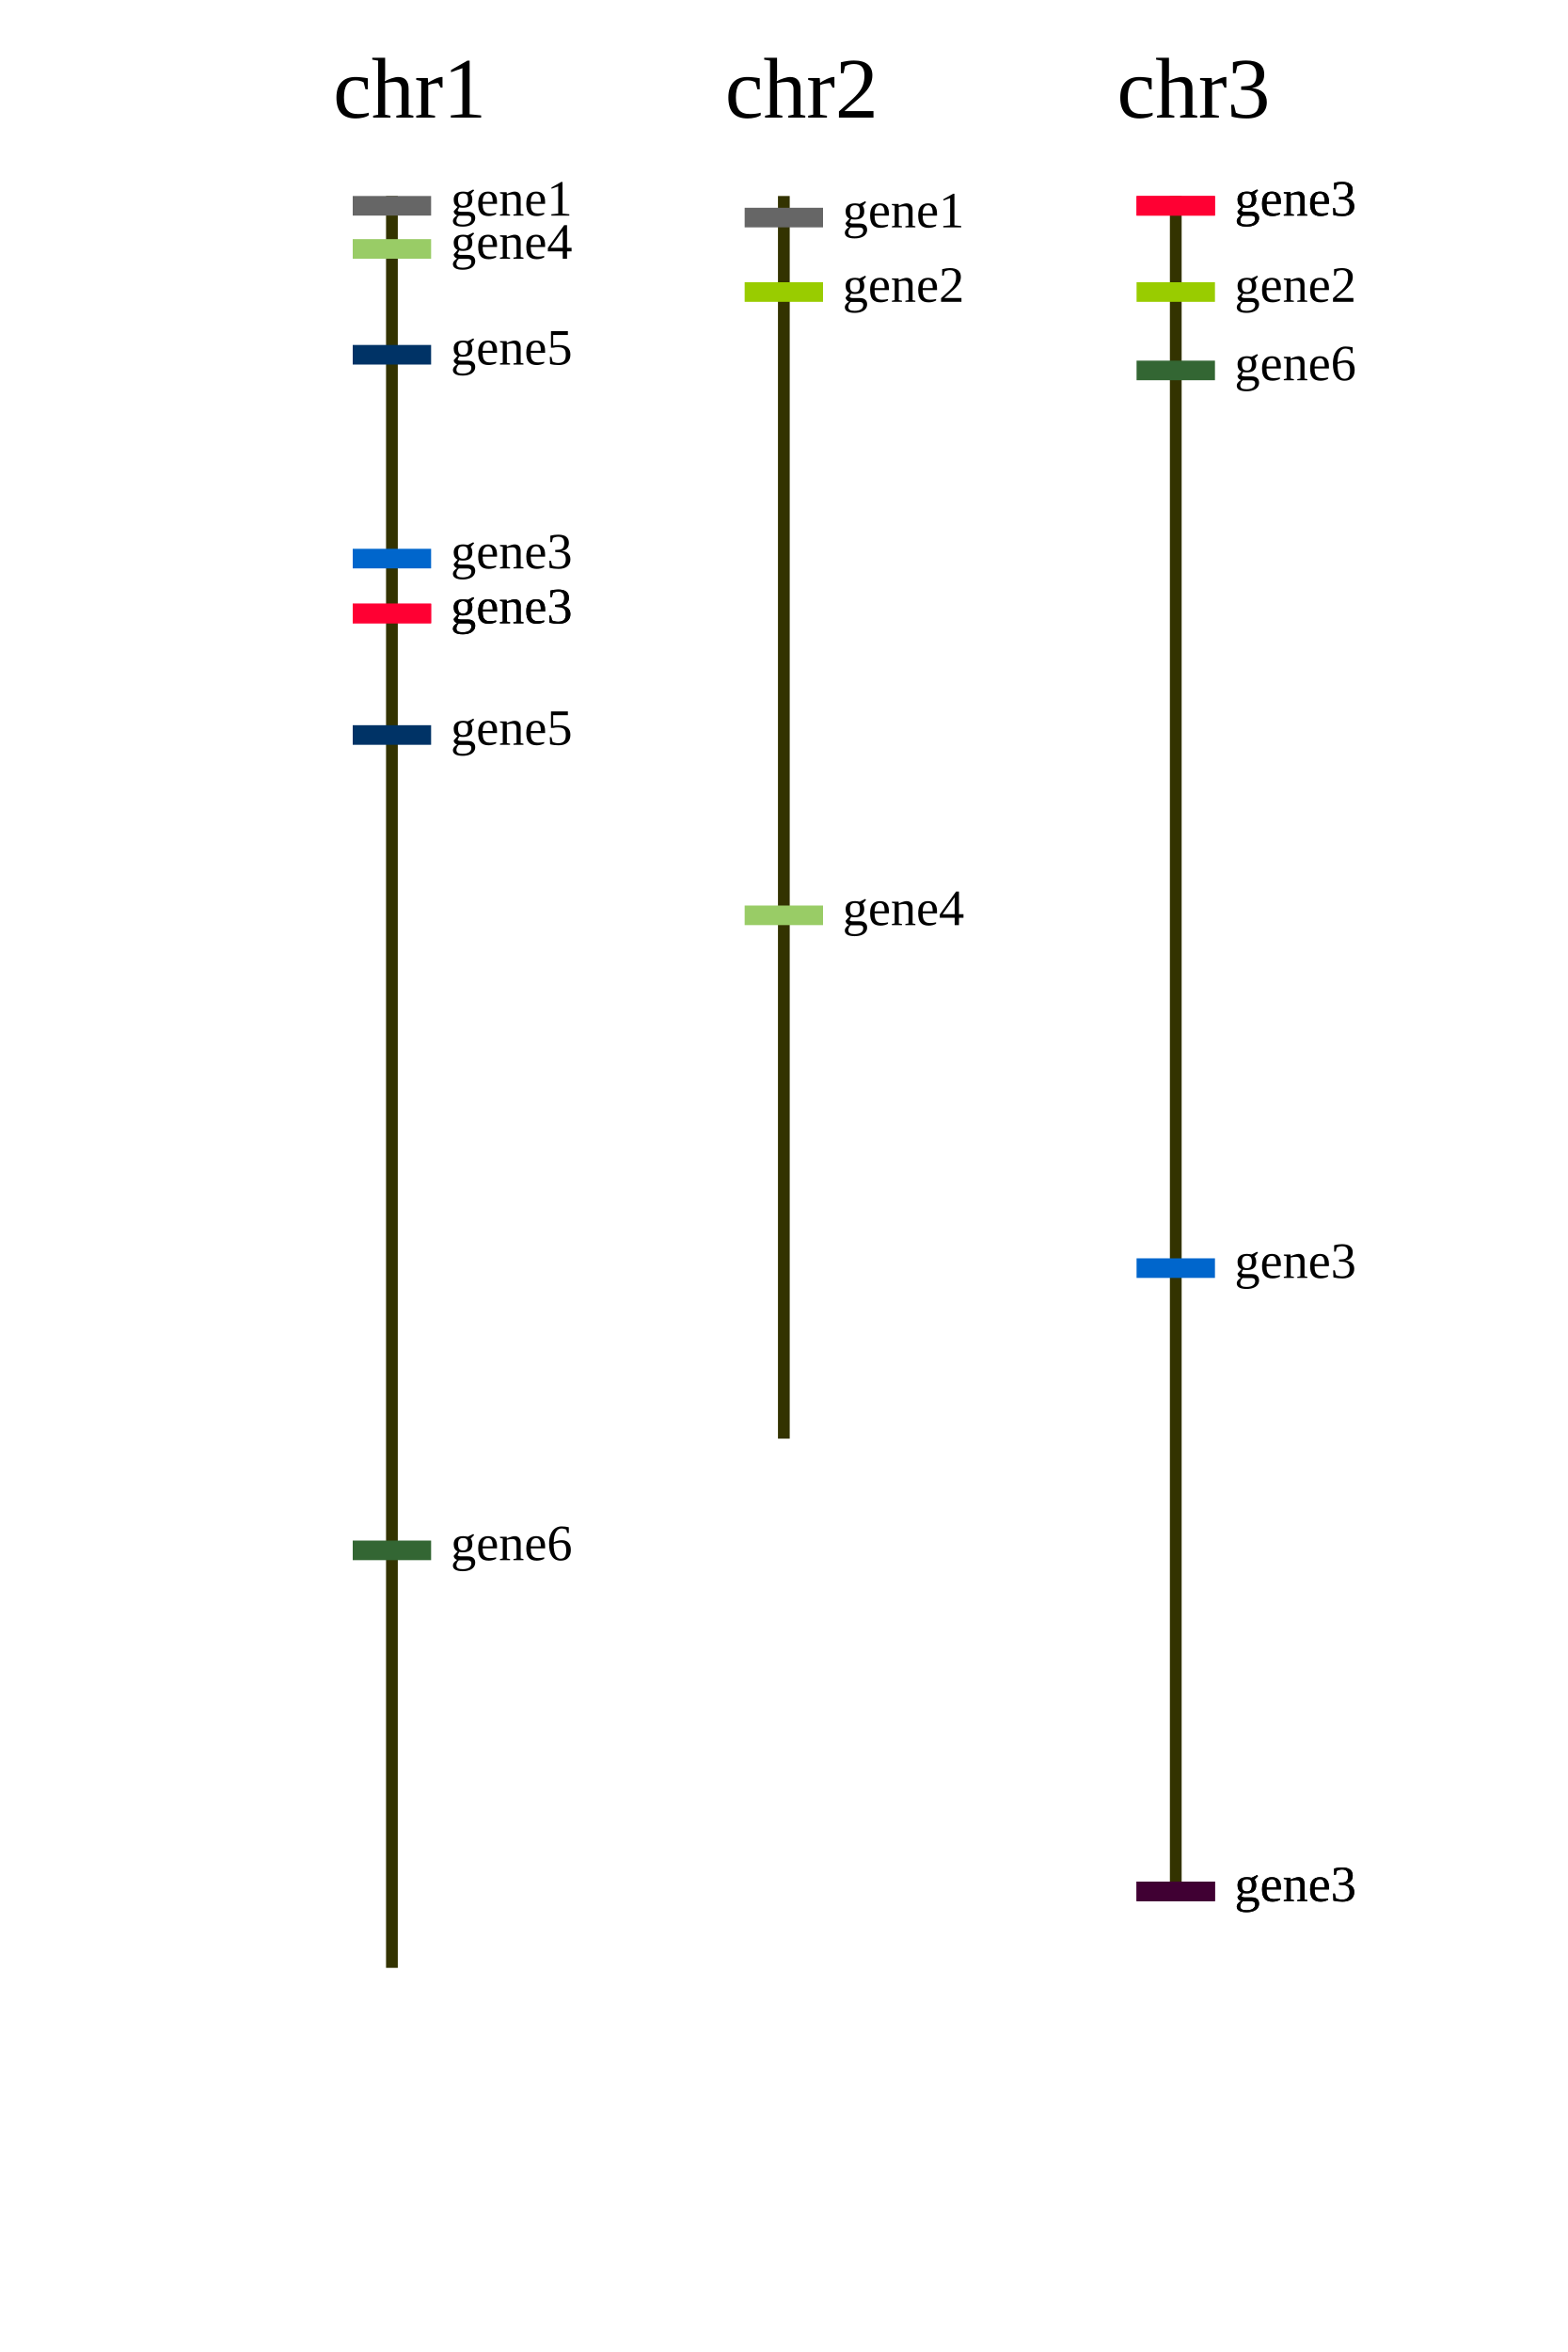
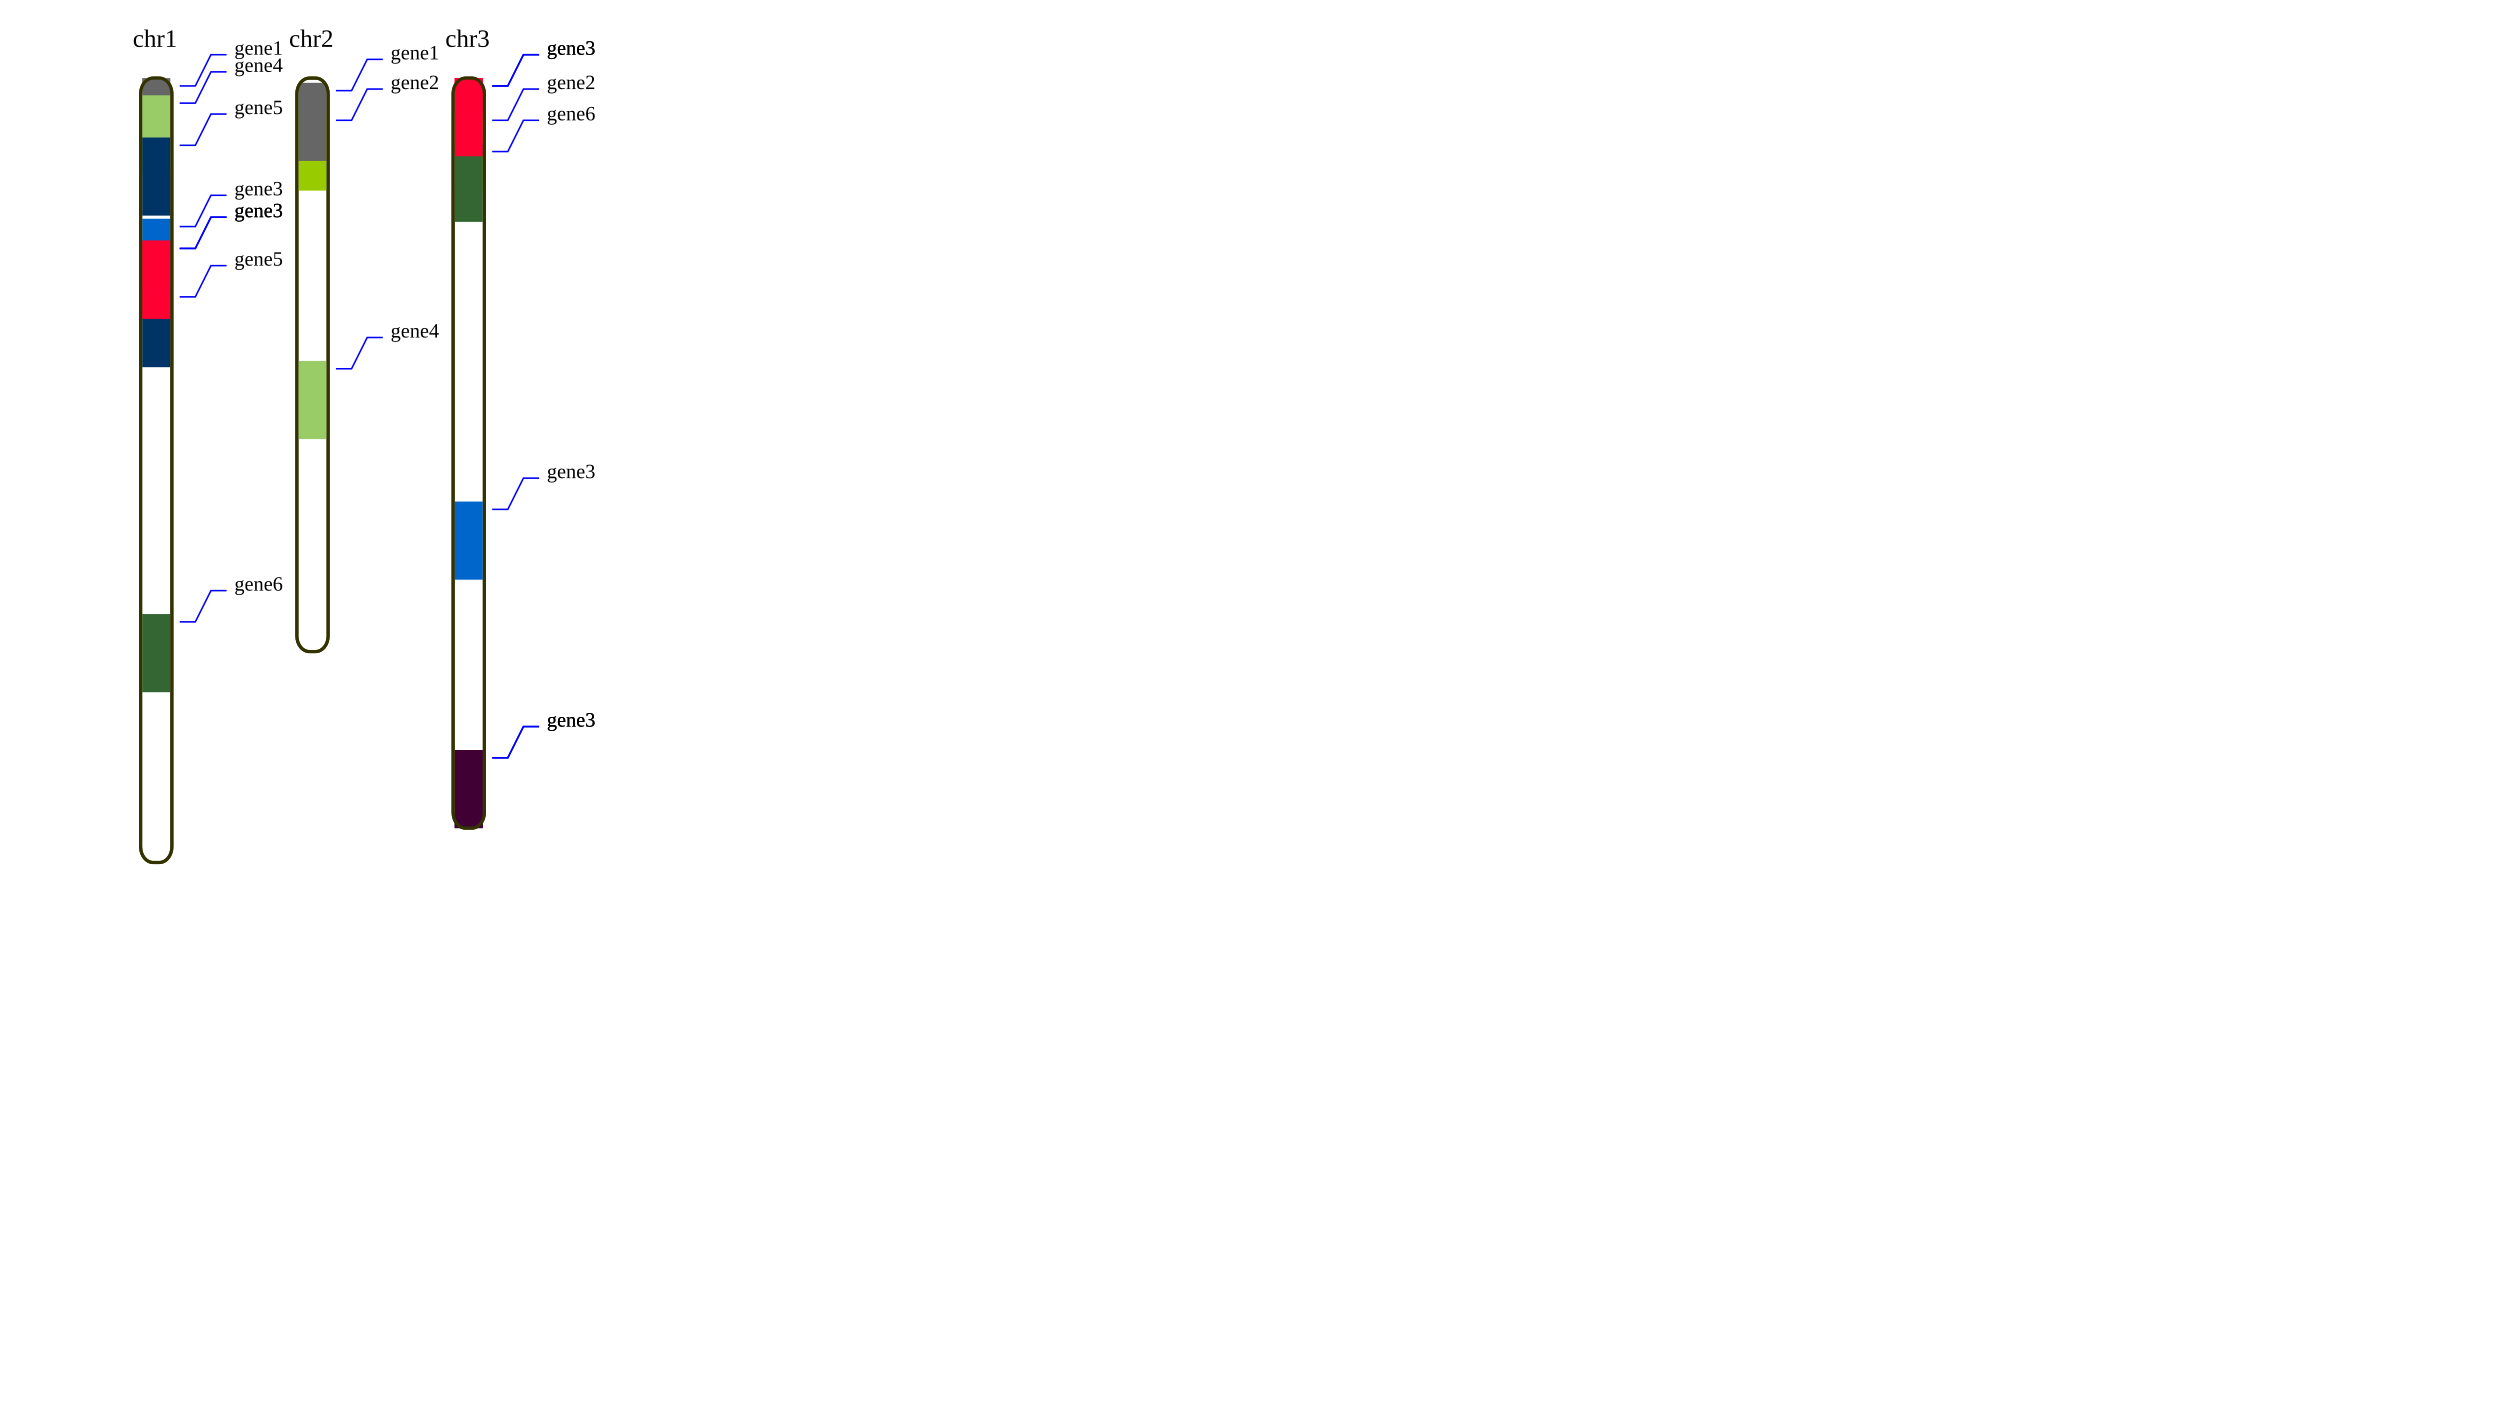
- <svg xmlns="http://www.w3.org/2000/svg" baseProfile="full" height="600px" version="1.1" width="400px">
+ <svg xmlns="http://www.w3.org/2000/svg" baseProfile="full" height="900" version="1.1" width="1600">
  <defs />
  <g id="chr1" stroke="green">
-     <line stroke="#333300" stroke-width="3px" x1="100" x2="100" y1="50" y2="502" />
-     <text fill="black" font-size="22" stroke-width="0" x="85" y="30">chr1</text>
-     <text fill="black" font-size="13" stroke-width="0" x="115" y="55">gene1</text>
-     <rect fill="#666666" height="5" stroke="black" stroke-width="0" width="20" x="90" y="50" />
-     <text fill="black" font-size="13" stroke-width="0" x="115" y="145">gene3</text>
-     <rect fill="#0066CC" height="5" stroke="black" stroke-width="0" width="20" x="90" y="140" />
-     <text fill="black" font-size="13" stroke-width="0" x="115" y="66">gene4</text>
-     <rect fill="#99CC66" height="5" stroke="black" stroke-width="0" width="20" x="90" y="61" />
-     <text fill="black" font-size="13" stroke-width="0" x="115" y="190">gene5</text>
-     <rect fill="#003366" height="5" stroke="black" stroke-width="0" width="20" x="90" y="185" />
-     <text fill="black" font-size="13" stroke-width="0" x="115" y="398">gene6</text>
-     <rect fill="#336633" height="5" stroke="black" stroke-width="0" width="20" x="90" y="393" />
-     <text fill="black" font-size="13" stroke-width="0" x="115" y="159">gene3</text>
-     <rect fill="#FF0033" height="5" stroke="black" stroke-width="0" width="20" x="90" y="154" />
-     <text fill="black" font-size="13" stroke-width="0" x="115" y="93">gene5</text>
-     <rect fill="#003366" height="5" stroke="black" stroke-width="0" width="20" x="90" y="88" />
-     <text fill="black" font-size="13" stroke-width="0" x="115" y="159">gene3</text>
-     <rect fill="#FF0033" height="5" stroke="black" stroke-width="0" width="20" x="90" y="154" />
+     <rect fill="none" height="502" rx="8px" ry="10px" stroke="#333300" stroke-width="2px" width="20" x="90" y="50" />
+     <text fill="black" font-size="16" stroke-width="0" x="85" y="30">chr1</text>
+     <polyline fill="none" points="115,55 125,55 135,35 145,35" stroke="blue" />
+     <text fill="black" font-size="13" stroke-width="0" x="150" y="35">gene1</text>
+     <rect fill="#666666" height="50" stroke="black" stroke-width="0" width="18" x="91" y="50" />
+     <polyline fill="none" points="115,145 125,145 135,125 145,125" stroke="blue" />
+     <text fill="black" font-size="13" stroke-width="0" x="150" y="125">gene3</text>
+     <rect fill="#0066CC" height="50" stroke="black" stroke-width="0" width="18" x="91" y="140" />
+     <polyline fill="none" points="115,66 125,66 135,46 145,46" stroke="blue" />
+     <text fill="black" font-size="13" stroke-width="0" x="150" y="46">gene4</text>
+     <rect fill="#99CC66" height="50" stroke="black" stroke-width="0" width="18" x="91" y="61" />
+     <polyline fill="none" points="115,190 125,190 135,170 145,170" stroke="blue" />
+     <text fill="black" font-size="13" stroke-width="0" x="150" y="170">gene5</text>
+     <rect fill="#003366" height="50" stroke="black" stroke-width="0" width="18" x="91" y="185" />
+     <polyline fill="none" points="115,398 125,398 135,378 145,378" stroke="blue" />
+     <text fill="black" font-size="13" stroke-width="0" x="150" y="378">gene6</text>
+     <rect fill="#336633" height="50" stroke="black" stroke-width="0" width="18" x="91" y="393" />
+     <polyline fill="none" points="115,159 125,159 135,139 145,139" stroke="blue" />
+     <text fill="black" font-size="13" stroke-width="0" x="150" y="139">gene3</text>
+     <rect fill="#FF0033" height="50" stroke="black" stroke-width="0" width="18" x="91" y="154" />
+     <polyline fill="none" points="115,93 125,93 135,73 145,73" stroke="blue" />
+     <text fill="black" font-size="13" stroke-width="0" x="150" y="73">gene5</text>
+     <rect fill="#003366" height="50" stroke="black" stroke-width="0" width="18" x="91" y="88" />
+     <polyline fill="none" points="115,159 125,159 135,139 145,139" stroke="blue" />
+     <text fill="black" font-size="13" stroke-width="0" x="150" y="139">gene3</text>
+     <rect fill="#FF0033" height="50" stroke="black" stroke-width="0" width="18" x="91" y="154" />
+     <rect fill="none" height="502" rx="8px" ry="10px" stroke="#333300" stroke-width="2px" width="20" x="90" y="50" />
  </g>
  <g id="chr2" stroke="green">
-     <line stroke="#333300" stroke-width="3px" x1="200" x2="200" y1="50" y2="367" />
-     <text fill="black" font-size="22" stroke-width="0" x="185" y="30">chr2</text>
-     <text fill="black" font-size="13" stroke-width="0" x="215" y="77">gene2</text>
-     <rect fill="#99CC00" height="5" stroke="black" stroke-width="0" width="20" x="190" y="72" />
-     <text fill="black" font-size="13" stroke-width="0" x="215" y="58">gene1</text>
-     <rect fill="#666666" height="5" stroke="black" stroke-width="0" width="20" x="190" y="53" />
-     <text fill="black" font-size="13" stroke-width="0" x="215" y="236">gene4</text>
-     <rect fill="#99CC66" height="5" stroke="black" stroke-width="0" width="20" x="190" y="231" />
+     <rect fill="none" height="367" rx="8px" ry="10px" stroke="#333300" stroke-width="2px" width="20" x="190" y="50" />
+     <text fill="black" font-size="16" stroke-width="0" x="185" y="30">chr2</text>
+     <polyline fill="none" points="215,77 225,77 235,57 245,57" stroke="blue" />
+     <text fill="black" font-size="13" stroke-width="0" x="250" y="57">gene2</text>
+     <rect fill="#99CC00" height="50" stroke="black" stroke-width="0" width="18" x="191" y="72" />
+     <polyline fill="none" points="215,58 225,58 235,38 245,38" stroke="blue" />
+     <text fill="black" font-size="13" stroke-width="0" x="250" y="38">gene1</text>
+     <rect fill="#666666" height="50" stroke="black" stroke-width="0" width="18" x="191" y="53" />
+     <polyline fill="none" points="215,236 225,236 235,216 245,216" stroke="blue" />
+     <text fill="black" font-size="13" stroke-width="0" x="250" y="216">gene4</text>
+     <rect fill="#99CC66" height="50" stroke="black" stroke-width="0" width="18" x="191" y="231" />
+     <rect fill="none" height="367" rx="8px" ry="10px" stroke="#333300" stroke-width="2px" width="20" x="190" y="50" />
  </g>
  <g id="chr3" stroke="green">
-     <line stroke="#333300" stroke-width="3px" x1="300" x2="300" y1="50" y2="480" />
-     <text fill="black" font-size="22" stroke-width="0" x="285" y="30">chr3</text>
-     <text fill="black" font-size="13" stroke-width="0" x="315" y="55">gene3</text>
-     <rect fill="#FF0033" height="5" stroke="black" stroke-width="0" width="20" x="290" y="50" />
-     <text fill="black" font-size="13" stroke-width="0" x="315" y="485">gene3</text>
-     <rect fill="#400033" height="5" stroke="black" stroke-width="0" width="20" x="290" y="480" />
-     <text fill="black" font-size="13" stroke-width="0" x="315" y="77">gene2</text>
-     <rect fill="#99CC00" height="5" stroke="black" stroke-width="0" width="20" x="290" y="72" />
-     <text fill="black" font-size="13" stroke-width="0" x="315" y="326">gene3</text>
-     <rect fill="#0066CC" height="5" stroke="black" stroke-width="0" width="20" x="290" y="321" />
-     <text fill="black" font-size="13" stroke-width="0" x="315" y="97">gene6</text>
-     <rect fill="#336633" height="5" stroke="black" stroke-width="0" width="20" x="290" y="92" />
-     <text fill="black" font-size="13" stroke-width="0" x="315" y="55">gene3</text>
-     <rect fill="#FF0033" height="5" stroke="black" stroke-width="0" width="20" x="290" y="50" />
-     <text fill="black" font-size="13" stroke-width="0" x="315" y="485">gene3</text>
-     <rect fill="#400033" height="5" stroke="black" stroke-width="0" width="20" x="290" y="480" />
+     <rect fill="none" height="480" rx="8px" ry="10px" stroke="#333300" stroke-width="2px" width="20" x="290" y="50" />
+     <text fill="black" font-size="16" stroke-width="0" x="285" y="30">chr3</text>
+     <polyline fill="none" points="315,55 325,55 335,35 345,35" stroke="blue" />
+     <text fill="black" font-size="13" stroke-width="0" x="350" y="35">gene3</text>
+     <rect fill="#FF0033" height="50" stroke="black" stroke-width="0" width="18" x="291" y="50" />
+     <polyline fill="none" points="315,485 325,485 335,465 345,465" stroke="blue" />
+     <text fill="black" font-size="13" stroke-width="0" x="350" y="465">gene3</text>
+     <rect fill="#400033" height="50" stroke="black" stroke-width="0" width="18" x="291" y="480" />
+     <polyline fill="none" points="315,77 325,77 335,57 345,57" stroke="blue" />
+     <text fill="black" font-size="13" stroke-width="0" x="350" y="57">gene2</text>
+     <rect fill="#99CC00" height="50" stroke="black" stroke-width="0" width="18" x="291" y="72" />
+     <polyline fill="none" points="315,326 325,326 335,306 345,306" stroke="blue" />
+     <text fill="black" font-size="13" stroke-width="0" x="350" y="306">gene3</text>
+     <rect fill="#0066CC" height="50" stroke="black" stroke-width="0" width="18" x="291" y="321" />
+     <polyline fill="none" points="315,97 325,97 335,77 345,77" stroke="blue" />
+     <text fill="black" font-size="13" stroke-width="0" x="350" y="77">gene6</text>
+     <rect fill="#336633" height="50" stroke="black" stroke-width="0" width="18" x="291" y="92" />
+     <polyline fill="none" points="315,55 325,55 335,35 345,35" stroke="blue" />
+     <text fill="black" font-size="13" stroke-width="0" x="350" y="35">gene3</text>
+     <rect fill="#FF0033" height="50" stroke="black" stroke-width="0" width="18" x="291" y="50" />
+     <polyline fill="none" points="315,485 325,485 335,465 345,465" stroke="blue" />
+     <text fill="black" font-size="13" stroke-width="0" x="350" y="465">gene3</text>
+     <rect fill="#400033" height="50" stroke="black" stroke-width="0" width="18" x="291" y="480" />
+     <rect fill="none" height="480" rx="8px" ry="10px" stroke="#333300" stroke-width="2px" width="20" x="290" y="50" />
  </g>
</svg>
